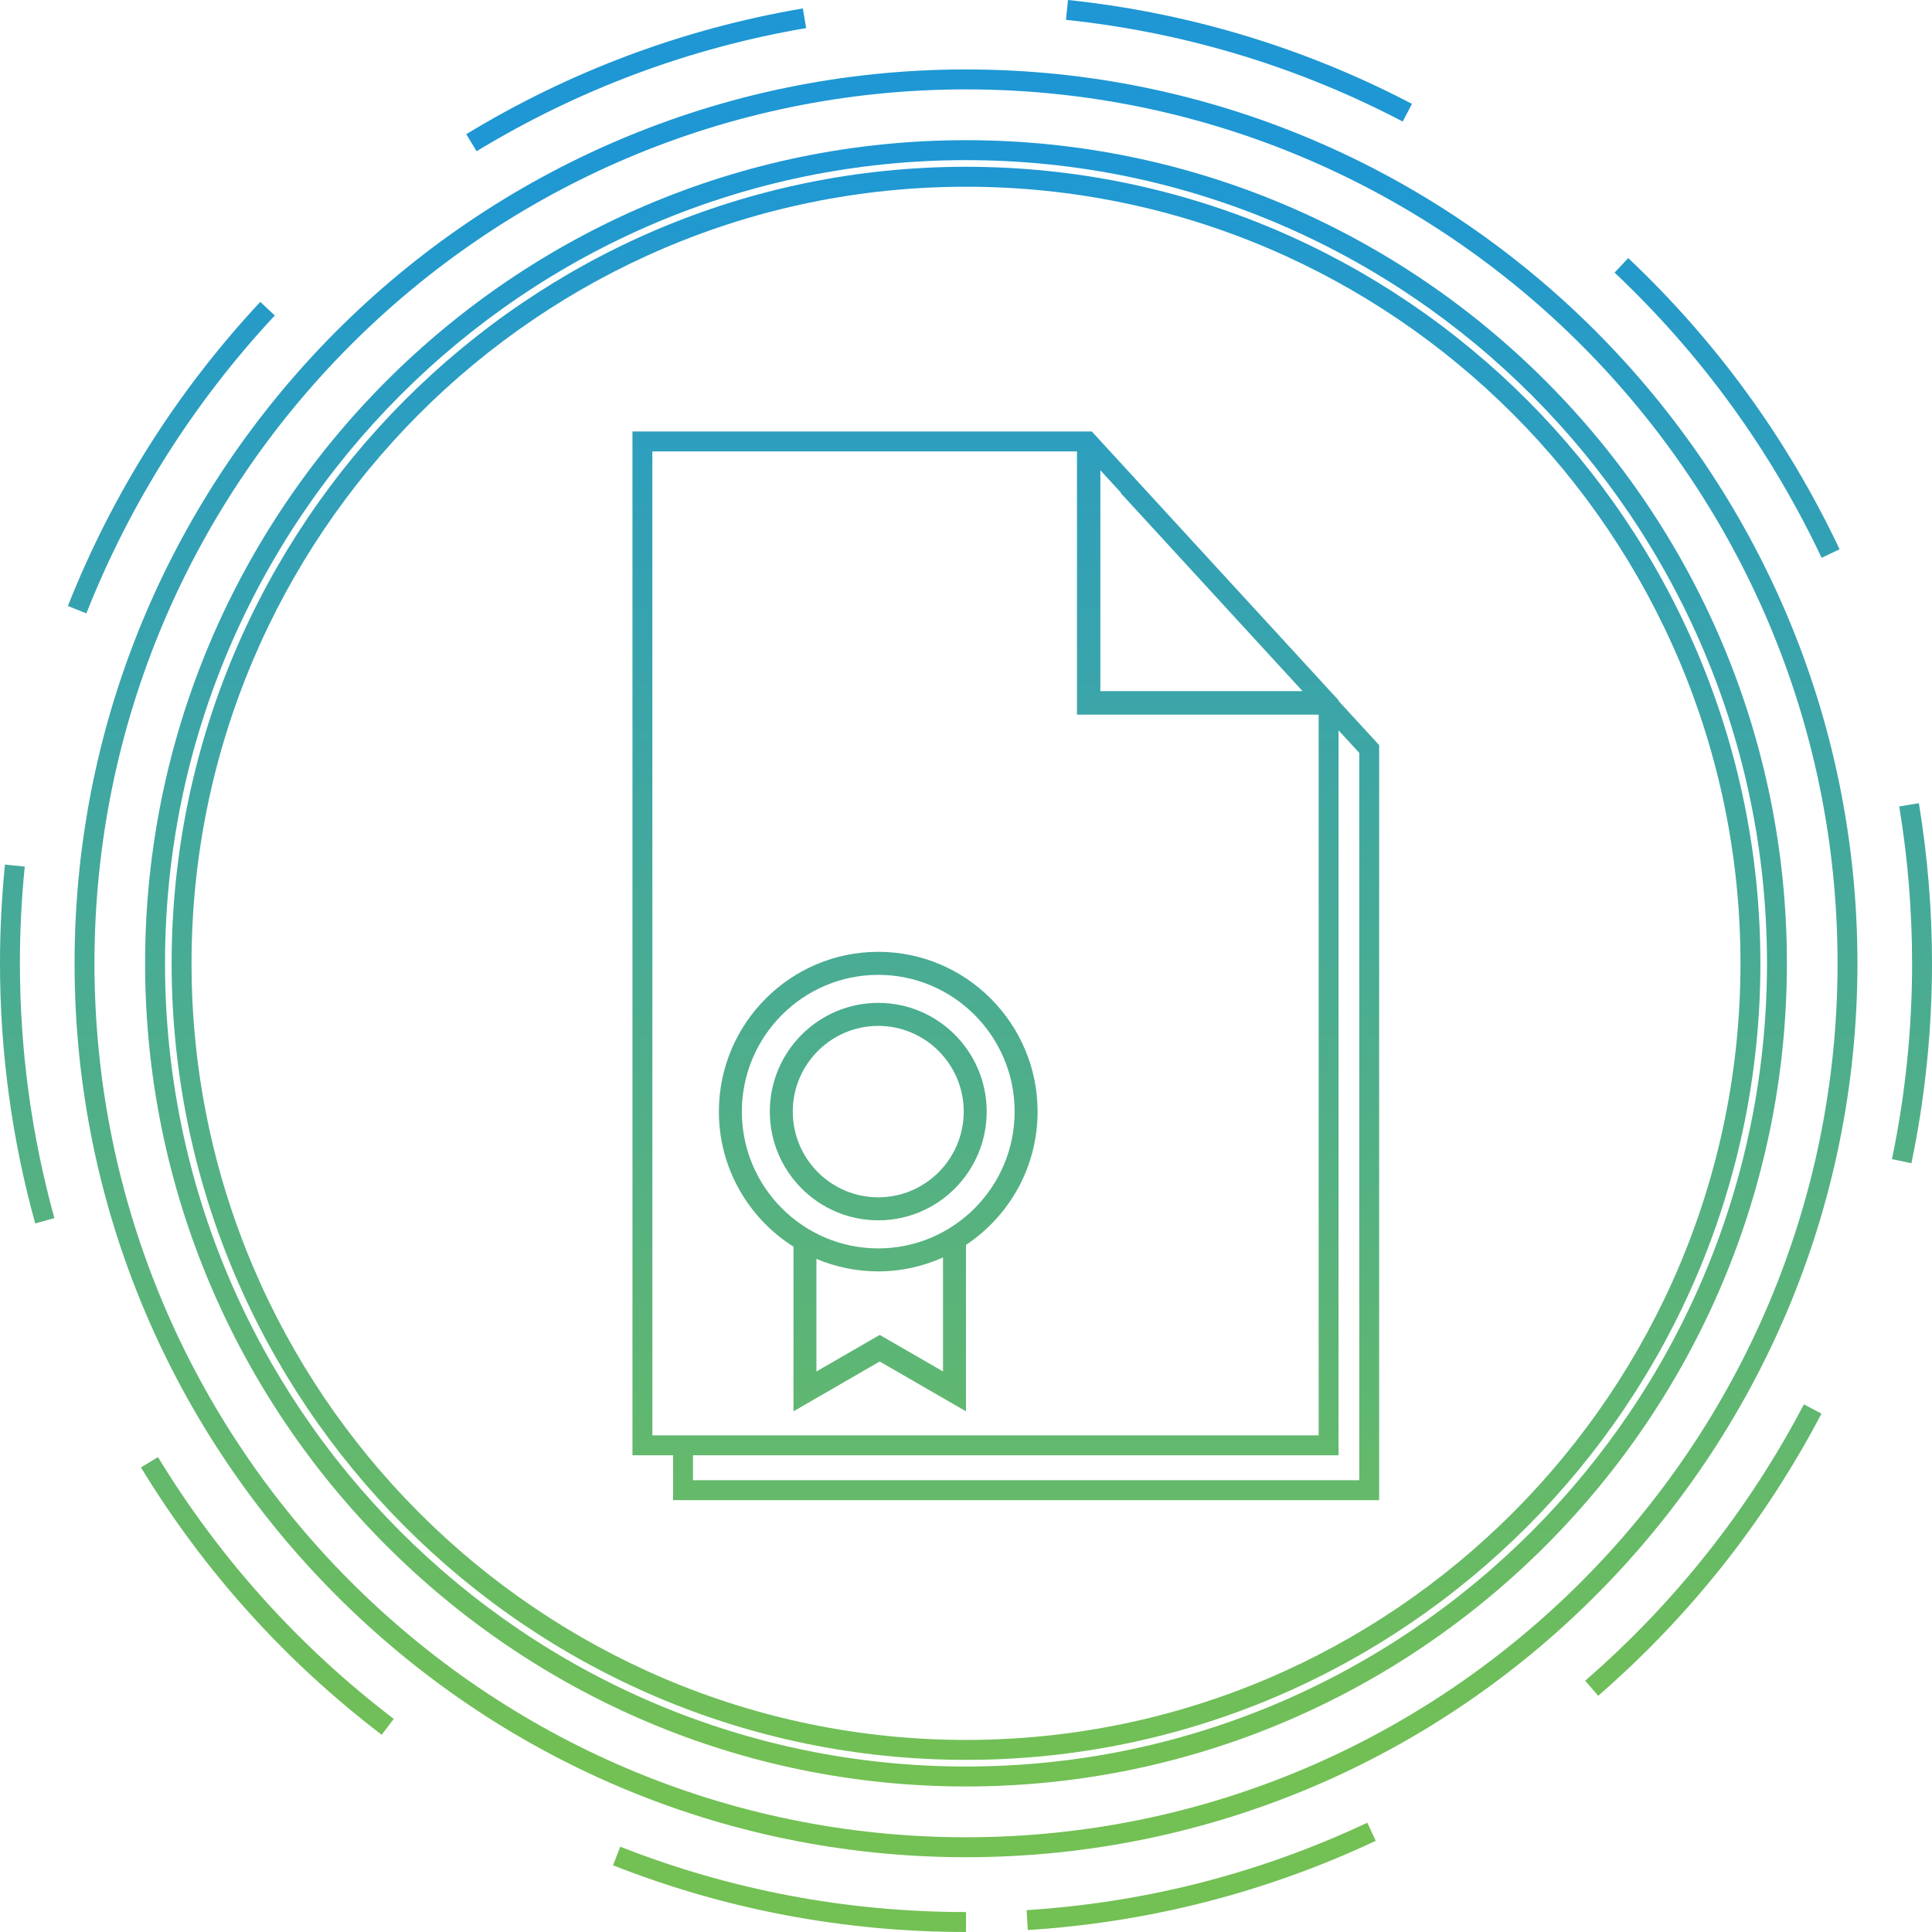
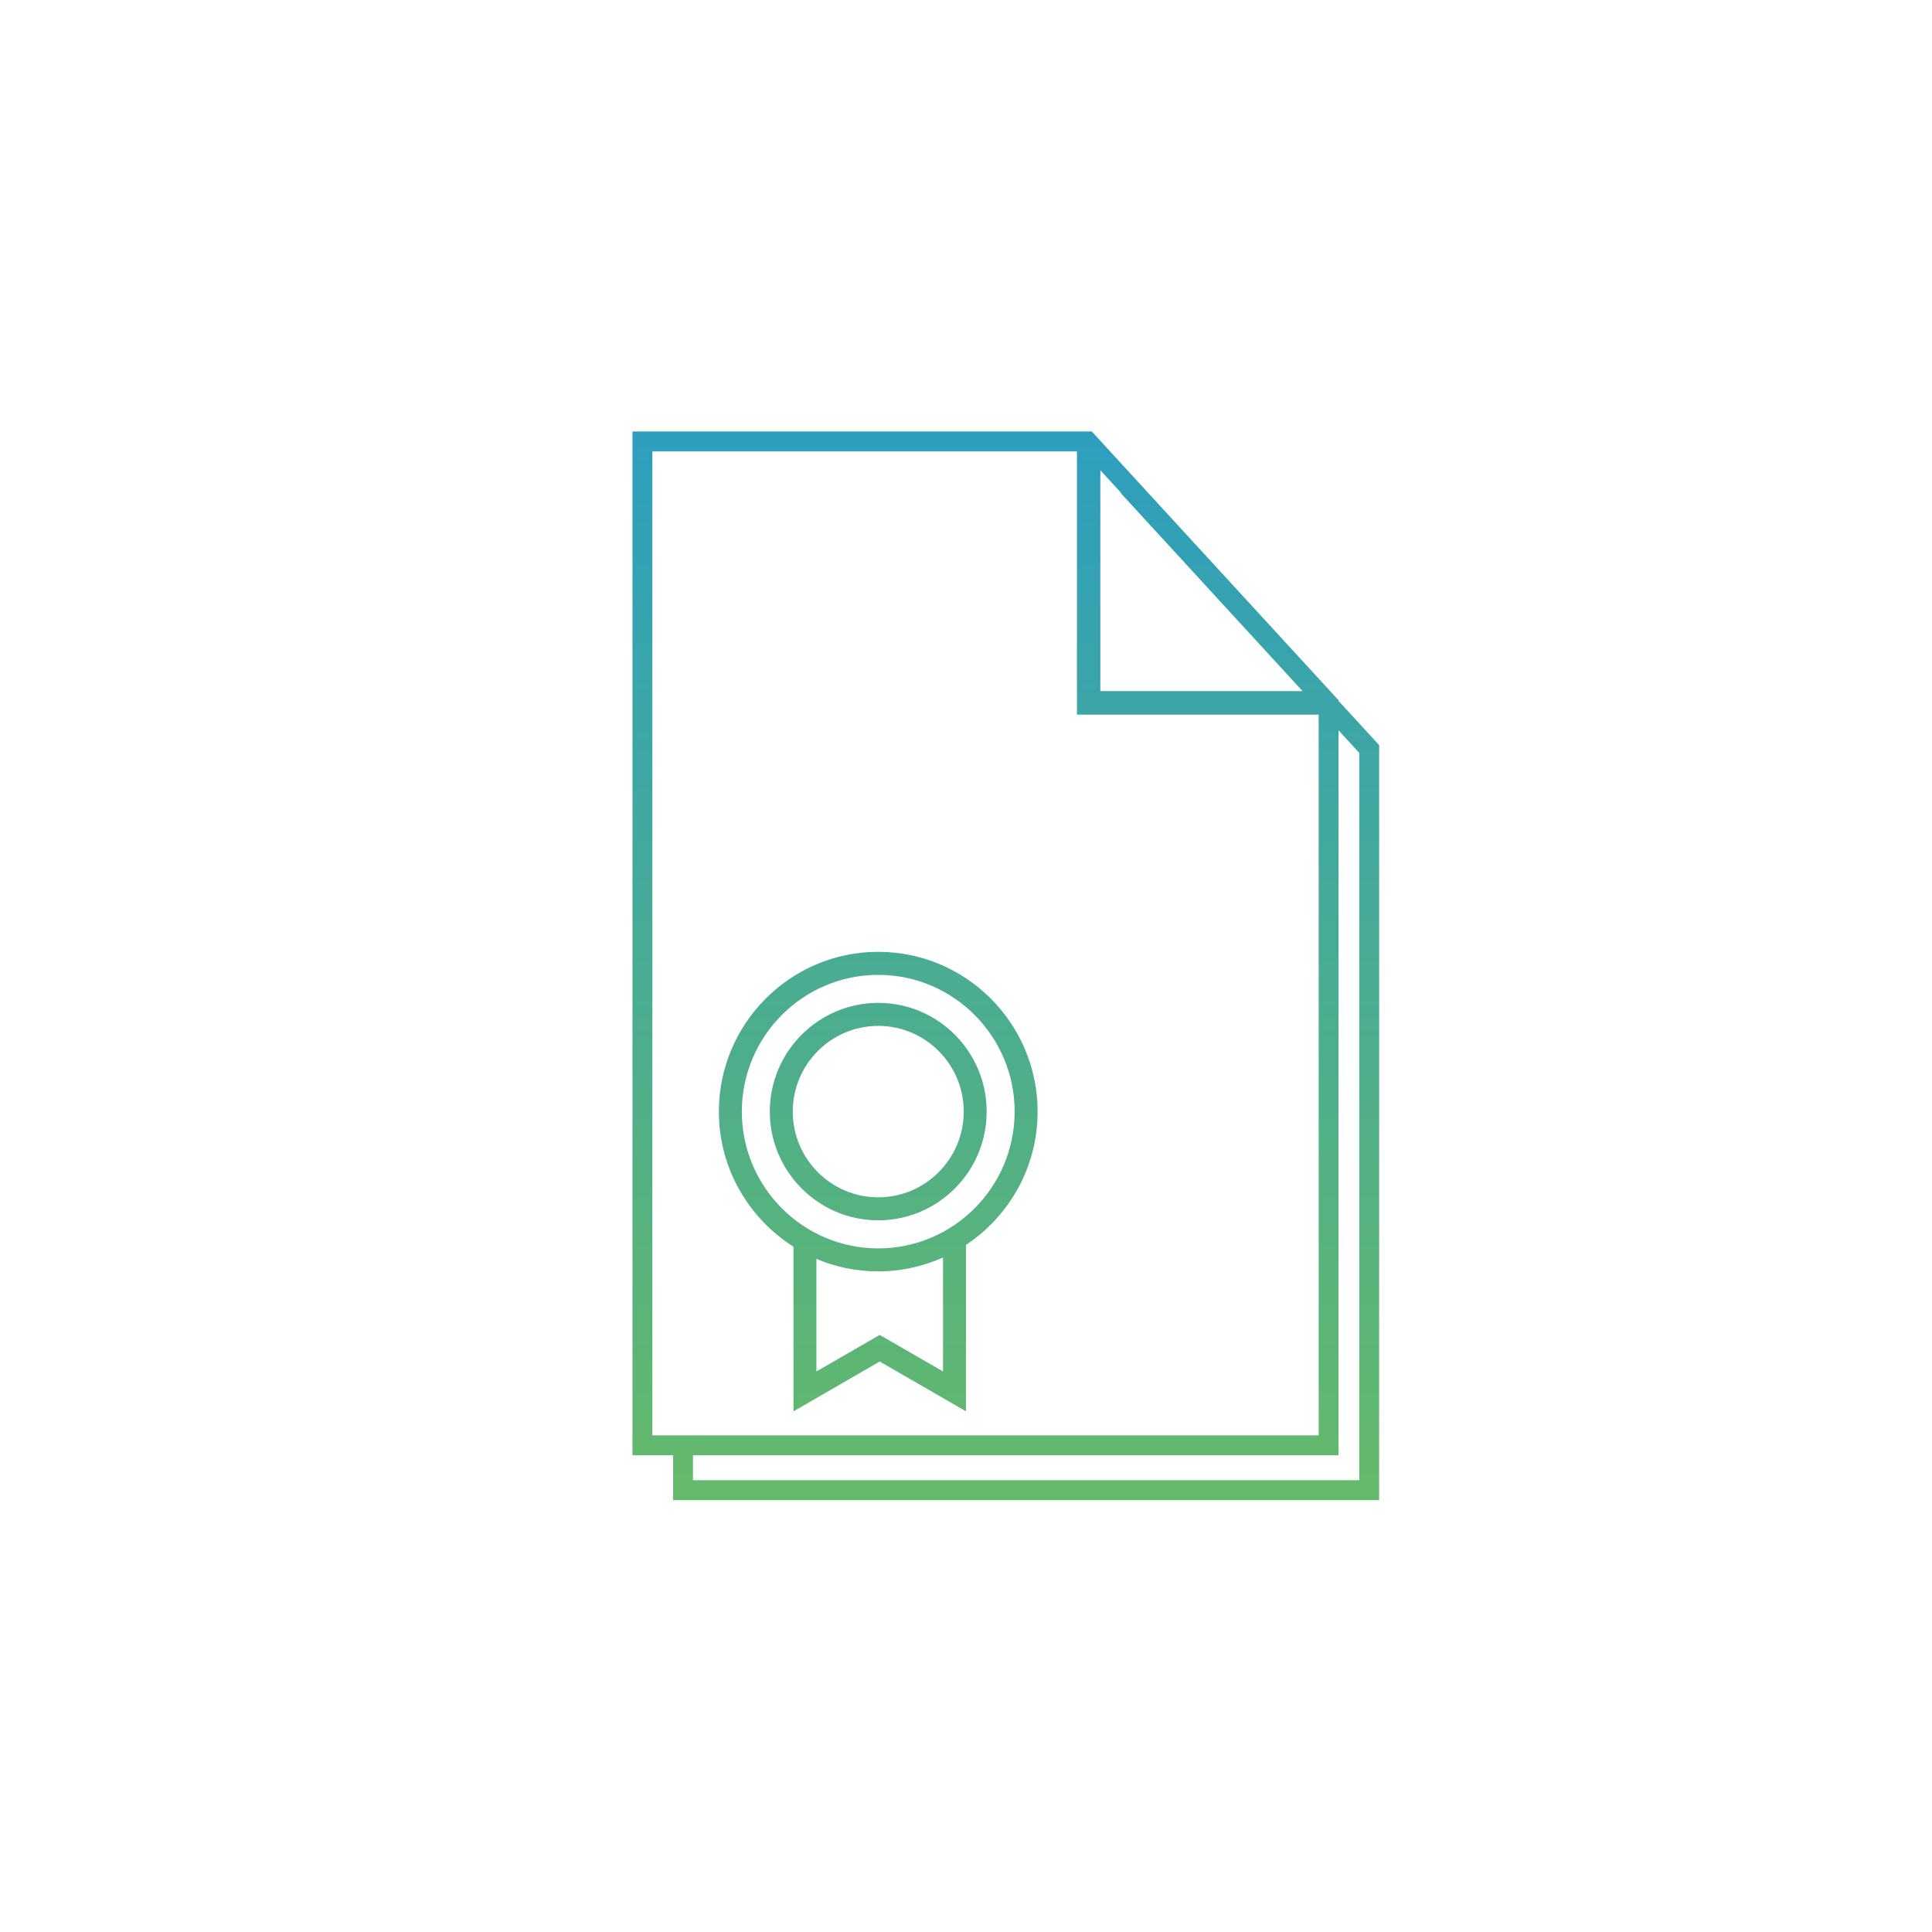
- <svg xmlns="http://www.w3.org/2000/svg" version="1.1" id="Layer_1" x="0px" y="0px" width="86px" height="86px" viewBox="0 0 86 86" enable-background="new 0 0 86 86" xml:space="preserve">
-   <g>
-     <linearGradient id="SVGID_1_" gradientUnits="userSpaceOnUse" x1="43.001" y1="78.75" x2="43.001" y2="6.75">
-       <stop offset="0" style="stop-color:#73C054" />
-       <stop offset="1" style="stop-color:#1E97D4" />
-     </linearGradient>
-     <path fill="url(#SVGID_1_)" d="M43,3.091c-21.88,0-39.681,17.85-39.681,39.79c0,21.94,17.801,39.79,39.681,39.79   c21.88,0,39.681-17.85,39.681-39.79C82.681,20.941,64.88,3.091,43,3.091z M43,81.783c-21.392,0-38.795-17.452-38.795-38.902   C4.205,21.431,21.608,3.979,43,3.979c21.392,0,38.796,17.452,38.796,38.902C81.796,64.332,64.392,81.783,43,81.783z" />
-     <linearGradient id="SVGID_2_" gradientUnits="userSpaceOnUse" x1="1.21" y1="78.75" x2="1.21" y2="6.75">
-       <stop offset="0" style="stop-color:#73C054" />
-       <stop offset="1" style="stop-color:#1E97D4" />
-     </linearGradient>
-     <path fill="url(#SVGID_2_)" d="M1.102,38.575l-0.881-0.089C0.075,39.935,0,41.414,0,42.881c0,3.931,0.528,7.826,1.568,11.578   l0.853-0.238c-1.019-3.674-1.535-7.49-1.535-11.34C0.886,41.443,0.958,39.995,1.102,38.575z" />
-     <linearGradient id="SVGID_3_" gradientUnits="userSpaceOnUse" x1="7.627" y1="78.75" x2="7.627" y2="6.75">
-       <stop offset="0" style="stop-color:#73C054" />
-       <stop offset="1" style="stop-color:#1E97D4" />
-     </linearGradient>
-     <path fill="url(#SVGID_3_)" d="M12.232,14.044l-0.646-0.606C7.891,17.4,5.008,21.955,3.021,26.976l0.823,0.328   C5.791,22.387,8.613,17.925,12.232,14.044z" />
-     <linearGradient id="SVGID_4_" gradientUnits="userSpaceOnUse" x1="11.901" y1="78.75" x2="11.901" y2="6.75">
-       <stop offset="0" style="stop-color:#73C054" />
-       <stop offset="1" style="stop-color:#1E97D4" />
-     </linearGradient>
-     <path fill="url(#SVGID_4_)" d="M7.031,64.859l-0.756,0.463c2.812,4.617,6.417,8.621,10.716,11.899l0.536-0.708   C13.316,73.303,9.785,69.381,7.031,64.859z" />
-     <linearGradient id="SVGID_5_" gradientUnits="userSpaceOnUse" x1="35.144" y1="78.75" x2="35.144" y2="6.75">
-       <stop offset="0" style="stop-color:#73C054" />
-       <stop offset="1" style="stop-color:#1E97D4" />
-     </linearGradient>
-     <path fill="url(#SVGID_5_)" d="M27.287,83.031C32.291,85.001,37.578,86,43,86v-0.888c-5.311,0-10.488-0.979-15.39-2.909   L27.287,83.031z" />
-     <linearGradient id="SVGID_6_" gradientUnits="userSpaceOnUse" x1="76.878" y1="78.75" x2="76.878" y2="6.75">
-       <stop offset="0" style="stop-color:#73C054" />
-       <stop offset="1" style="stop-color:#1E97D4" />
-     </linearGradient>
-     <path fill="url(#SVGID_6_)" d="M81.086,24.83l0.8-0.38c-2.308-4.883-5.473-9.245-9.408-12.962l-0.607,0.646   C75.726,15.775,78.827,20.047,81.086,24.83z" />
-     <linearGradient id="SVGID_7_" gradientUnits="userSpaceOnUse" x1="55.15" y1="78.75" x2="55.15" y2="6.75">
-       <stop offset="0" style="stop-color:#73C054" />
-       <stop offset="1" style="stop-color:#1E97D4" />
-     </linearGradient>
-     <path fill="url(#SVGID_7_)" d="M62.851,4.623C58.066,2.121,52.916,0.566,47.541,0l-0.092,0.883   C52.712,1.437,57.756,2.96,62.44,5.41L62.851,4.623z" />
-     <linearGradient id="SVGID_8_" gradientUnits="userSpaceOnUse" x1="28.321" y1="78.75" x2="28.321" y2="6.75">
-       <stop offset="0" style="stop-color:#73C054" />
-       <stop offset="1" style="stop-color:#1E97D4" />
-     </linearGradient>
-     <path fill="url(#SVGID_8_)" d="M35.885,1.25l-0.149-0.875c-5.317,0.907-10.358,2.79-14.98,5.597l0.458,0.76   C25.742,3.982,30.678,2.138,35.885,1.25z" />
-     <linearGradient id="SVGID_9_" gradientUnits="userSpaceOnUse" x1="85.109" y1="78.75" x2="85.109" y2="6.75">
-       <stop offset="0" style="stop-color:#73C054" />
-       <stop offset="1" style="stop-color:#1E97D4" />
-     </linearGradient>
-     <path fill="url(#SVGID_9_)" d="M85.415,35.752l-0.874,0.146c0.38,2.29,0.573,4.64,0.573,6.983c0,2.934-0.302,5.866-0.897,8.716   l0.867,0.182C85.691,48.87,86,45.876,86,42.881C86,40.489,85.802,38.091,85.415,35.752z" />
-     <linearGradient id="SVGID_10_" gradientUnits="userSpaceOnUse" x1="53.468" y1="78.75" x2="53.468" y2="6.75">
-       <stop offset="0" style="stop-color:#73C054" />
-       <stop offset="1" style="stop-color:#1E97D4" />
-     </linearGradient>
-     <path fill="url(#SVGID_10_)" d="M45.697,85.027l0.055,0.886c5.4-0.342,10.611-1.679,15.487-3.973l-0.375-0.805   C56.088,83.383,50.985,84.692,45.697,85.027z" />
-     <linearGradient id="SVGID_11_" gradientUnits="userSpaceOnUse" x1="75.822" y1="78.75" x2="75.822" y2="6.75">
-       <stop offset="0" style="stop-color:#73C054" />
-       <stop offset="1" style="stop-color:#1E97D4" />
-     </linearGradient>
-     <path fill="url(#SVGID_11_)" d="M70.562,74.814l0.579,0.671c4.087-3.55,7.431-7.775,9.94-12.56l-0.783-0.413   C77.841,67.199,74.565,71.337,70.562,74.814z" />
-     <linearGradient id="SVGID_12_" gradientUnits="userSpaceOnUse" x1="43.001" y1="78.75" x2="43.001" y2="6.75">
-       <stop offset="0" style="stop-color:#73C054" />
-       <stop offset="1" style="stop-color:#1E97D4" />
-     </linearGradient>
-     <path fill="url(#SVGID_12_)" d="M43,6.24c-20.149,0-36.541,16.437-36.541,36.641c0,20.203,16.392,36.641,36.541,36.641   s36.541-16.438,36.541-36.641C79.541,22.677,63.149,6.24,43,6.24z M43,78.634c-19.661,0-35.655-16.039-35.655-35.753   S23.339,7.128,43,7.128c19.66,0,35.655,16.039,35.655,35.753S62.66,78.634,43,78.634z" />
-     <linearGradient id="SVGID_13_" gradientUnits="userSpaceOnUse" x1="43.001" y1="78.75" x2="43.001" y2="6.75">
-       <stop offset="0" style="stop-color:#73C054" />
-       <stop offset="1" style="stop-color:#1E97D4" />
-     </linearGradient>
-     <path fill="url(#SVGID_13_)" d="M43,7.424c-19.497,0-35.36,15.906-35.36,35.458c0,19.55,15.863,35.456,35.36,35.456   c19.498,0,35.361-15.906,35.361-35.456C78.361,23.33,62.498,7.424,43,7.424z M43,77.45c-19.009,0-34.474-15.508-34.474-34.568   c0-19.062,15.465-34.57,34.474-34.57c19.01,0,34.475,15.508,34.475,34.57C77.475,61.942,62.01,77.45,43,77.45z" />
-     <linearGradient id="SVGID_14_" gradientUnits="userSpaceOnUse" x1="44.772" y1="78.75" x2="44.772" y2="6.75">
-       <stop offset="0" style="stop-color:#73C054" />
-       <stop offset="1" style="stop-color:#1E97D4" />
-     </linearGradient>
-     <path fill="url(#SVGID_14_)" d="M59.583,31.17L48.6,19.207H28.153V64.78h1.808v1.998h31.43v-33.61l-1.808-1.969V31.17z    M48.982,20.934l0.919,1.001l-0.014,0.013l8.094,8.816h-9V20.934z M29.039,20.094h18.901V31.81h10.758v32.082H29.039V20.094z    M60.506,33.514v32.375h-29.66V64.78h28.737V32.509L60.506,33.514z" />
-     <linearGradient id="SVGID_15_" gradientUnits="userSpaceOnUse" x1="39.093" y1="78.75" x2="39.093" y2="6.75">
-       <stop offset="0" style="stop-color:#73C054" />
-       <stop offset="1" style="stop-color:#1E97D4" />
-     </linearGradient>
-     <path fill="url(#SVGID_15_)" d="M39.094,42.369c-3.912,0-7.094,3.191-7.094,7.113c0,2.531,1.329,4.751,3.32,6.012v7.329   l3.839-2.218l3.84,2.218v-7.408c1.919-1.274,3.188-3.456,3.188-5.932C46.187,45.56,43.005,42.369,39.094,42.369z M41.977,61.048   l-2.818-1.626l-2.817,1.626v-5.011c0.846,0.359,1.777,0.557,2.752,0.557c1.027,0,2-0.225,2.883-0.62V61.048z M39.094,55.57   c-3.348,0-6.072-2.731-6.072-6.088s2.725-6.088,6.072-6.088s6.071,2.731,6.071,6.088S42.441,55.57,39.094,55.57z" />
-     <linearGradient id="SVGID_16_" gradientUnits="userSpaceOnUse" x1="39.094" y1="78.75" x2="39.094" y2="6.75">
-       <stop offset="0" style="stop-color:#73C054" />
-       <stop offset="1" style="stop-color:#1E97D4" />
-     </linearGradient>
-     <path fill="url(#SVGID_16_)" d="M39.094,44.641c-2.662,0-4.827,2.171-4.827,4.84s2.165,4.84,4.827,4.84s4.827-2.171,4.827-4.84   S41.756,44.641,39.094,44.641z M39.094,53.297c-2.099,0-3.805-1.711-3.805-3.816c0-2.104,1.707-3.815,3.805-3.815   s3.805,1.711,3.805,3.815C42.899,51.586,41.192,53.297,39.094,53.297z" />
-   </g>
+ <svg xmlns="http://www.w3.org/2000/svg" version="1.1" id="Layer_1" x="0px" y="0px" width="160px" height="160px" viewBox="-37 -37 160 160" enable-background="new -37 -37 160 160" xml:space="preserve">
+   <linearGradient id="SVGID_1_" gradientUnits="userSpaceOnUse" x1="334.797" y1="-393.51" x2="334.797" y2="-259.559" gradientTransform="matrix(1 0 0 -1 -288.5 -284)">
+     <stop offset="0" style="stop-color:#73C054" />
+     <stop offset="1" style="stop-color:#1E97D4" />
+   </linearGradient>
+   <path fill="url(#SVGID_1_)" d="M73.853,20.991L53.418-1.266H15.377V83.52h3.364v3.718h58.474V24.708l-3.362-3.663V20.991z   M54.13,1.947l1.708,1.862l-0.025,0.024l15.059,16.402H54.126V1.947H54.13z M17.026,0.384h35.163v21.798h20.017V81.87h-55.18V0.384z   M75.569,25.352v60.232H20.388V83.52h53.464V23.481L75.569,25.352z" />
+   <linearGradient id="SVGID_2_" gradientUnits="userSpaceOnUse" x1="324.233" y1="-393.512" x2="324.233" y2="-259.557" gradientTransform="matrix(1 0 0 -1 -288.5 -284)">
+     <stop offset="0" style="stop-color:#73C054" />
+     <stop offset="1" style="stop-color:#1E97D4" />
+   </linearGradient>
+   <path fill="url(#SVGID_2_)" d="M35.732,41.826c-7.277,0-13.198,5.938-13.198,13.234c0,4.709,2.473,8.837,6.177,11.185v13.636  l7.143-4.127l7.144,4.127V66.098c3.57-2.371,5.933-6.43,5.933-11.037C48.931,47.764,43.009,41.826,35.732,41.826z M41.097,76.577  l-5.242-3.024l-5.242,3.024v-9.322c1.574,0.669,3.307,1.036,5.12,1.036c1.912,0,3.721-0.418,5.364-1.152V76.577L41.097,76.577z   M35.732,66.387c-6.228,0-11.296-5.082-11.296-11.326c0-6.247,5.07-11.327,11.296-11.327c6.228,0,11.296,5.08,11.296,11.327  C47.028,61.305,41.96,66.387,35.732,66.387z" />
+   <linearGradient id="SVGID_3_" gradientUnits="userSpaceOnUse" x1="324.233" y1="-393.508" x2="324.233" y2="-259.56" gradientTransform="matrix(1 0 0 -1 -288.5 -284)">
+     <stop offset="0" style="stop-color:#73C054" />
+     <stop offset="1" style="stop-color:#1E97D4" />
+   </linearGradient>
+   <path fill="url(#SVGID_3_)" d="M35.732,46.053c-4.952,0-8.979,4.04-8.979,9.004c0,4.968,4.028,9.004,8.979,9.004  c4.953,0,8.98-4.036,8.98-9.004C44.713,50.093,40.686,46.053,35.732,46.053z M35.732,62.157c-3.904,0-7.078-3.184-7.078-7.101  c0-3.913,3.176-7.097,7.078-7.097c3.904,0,7.08,3.184,7.08,7.097C42.812,58.974,39.636,62.157,35.732,62.157z" />
</svg>
